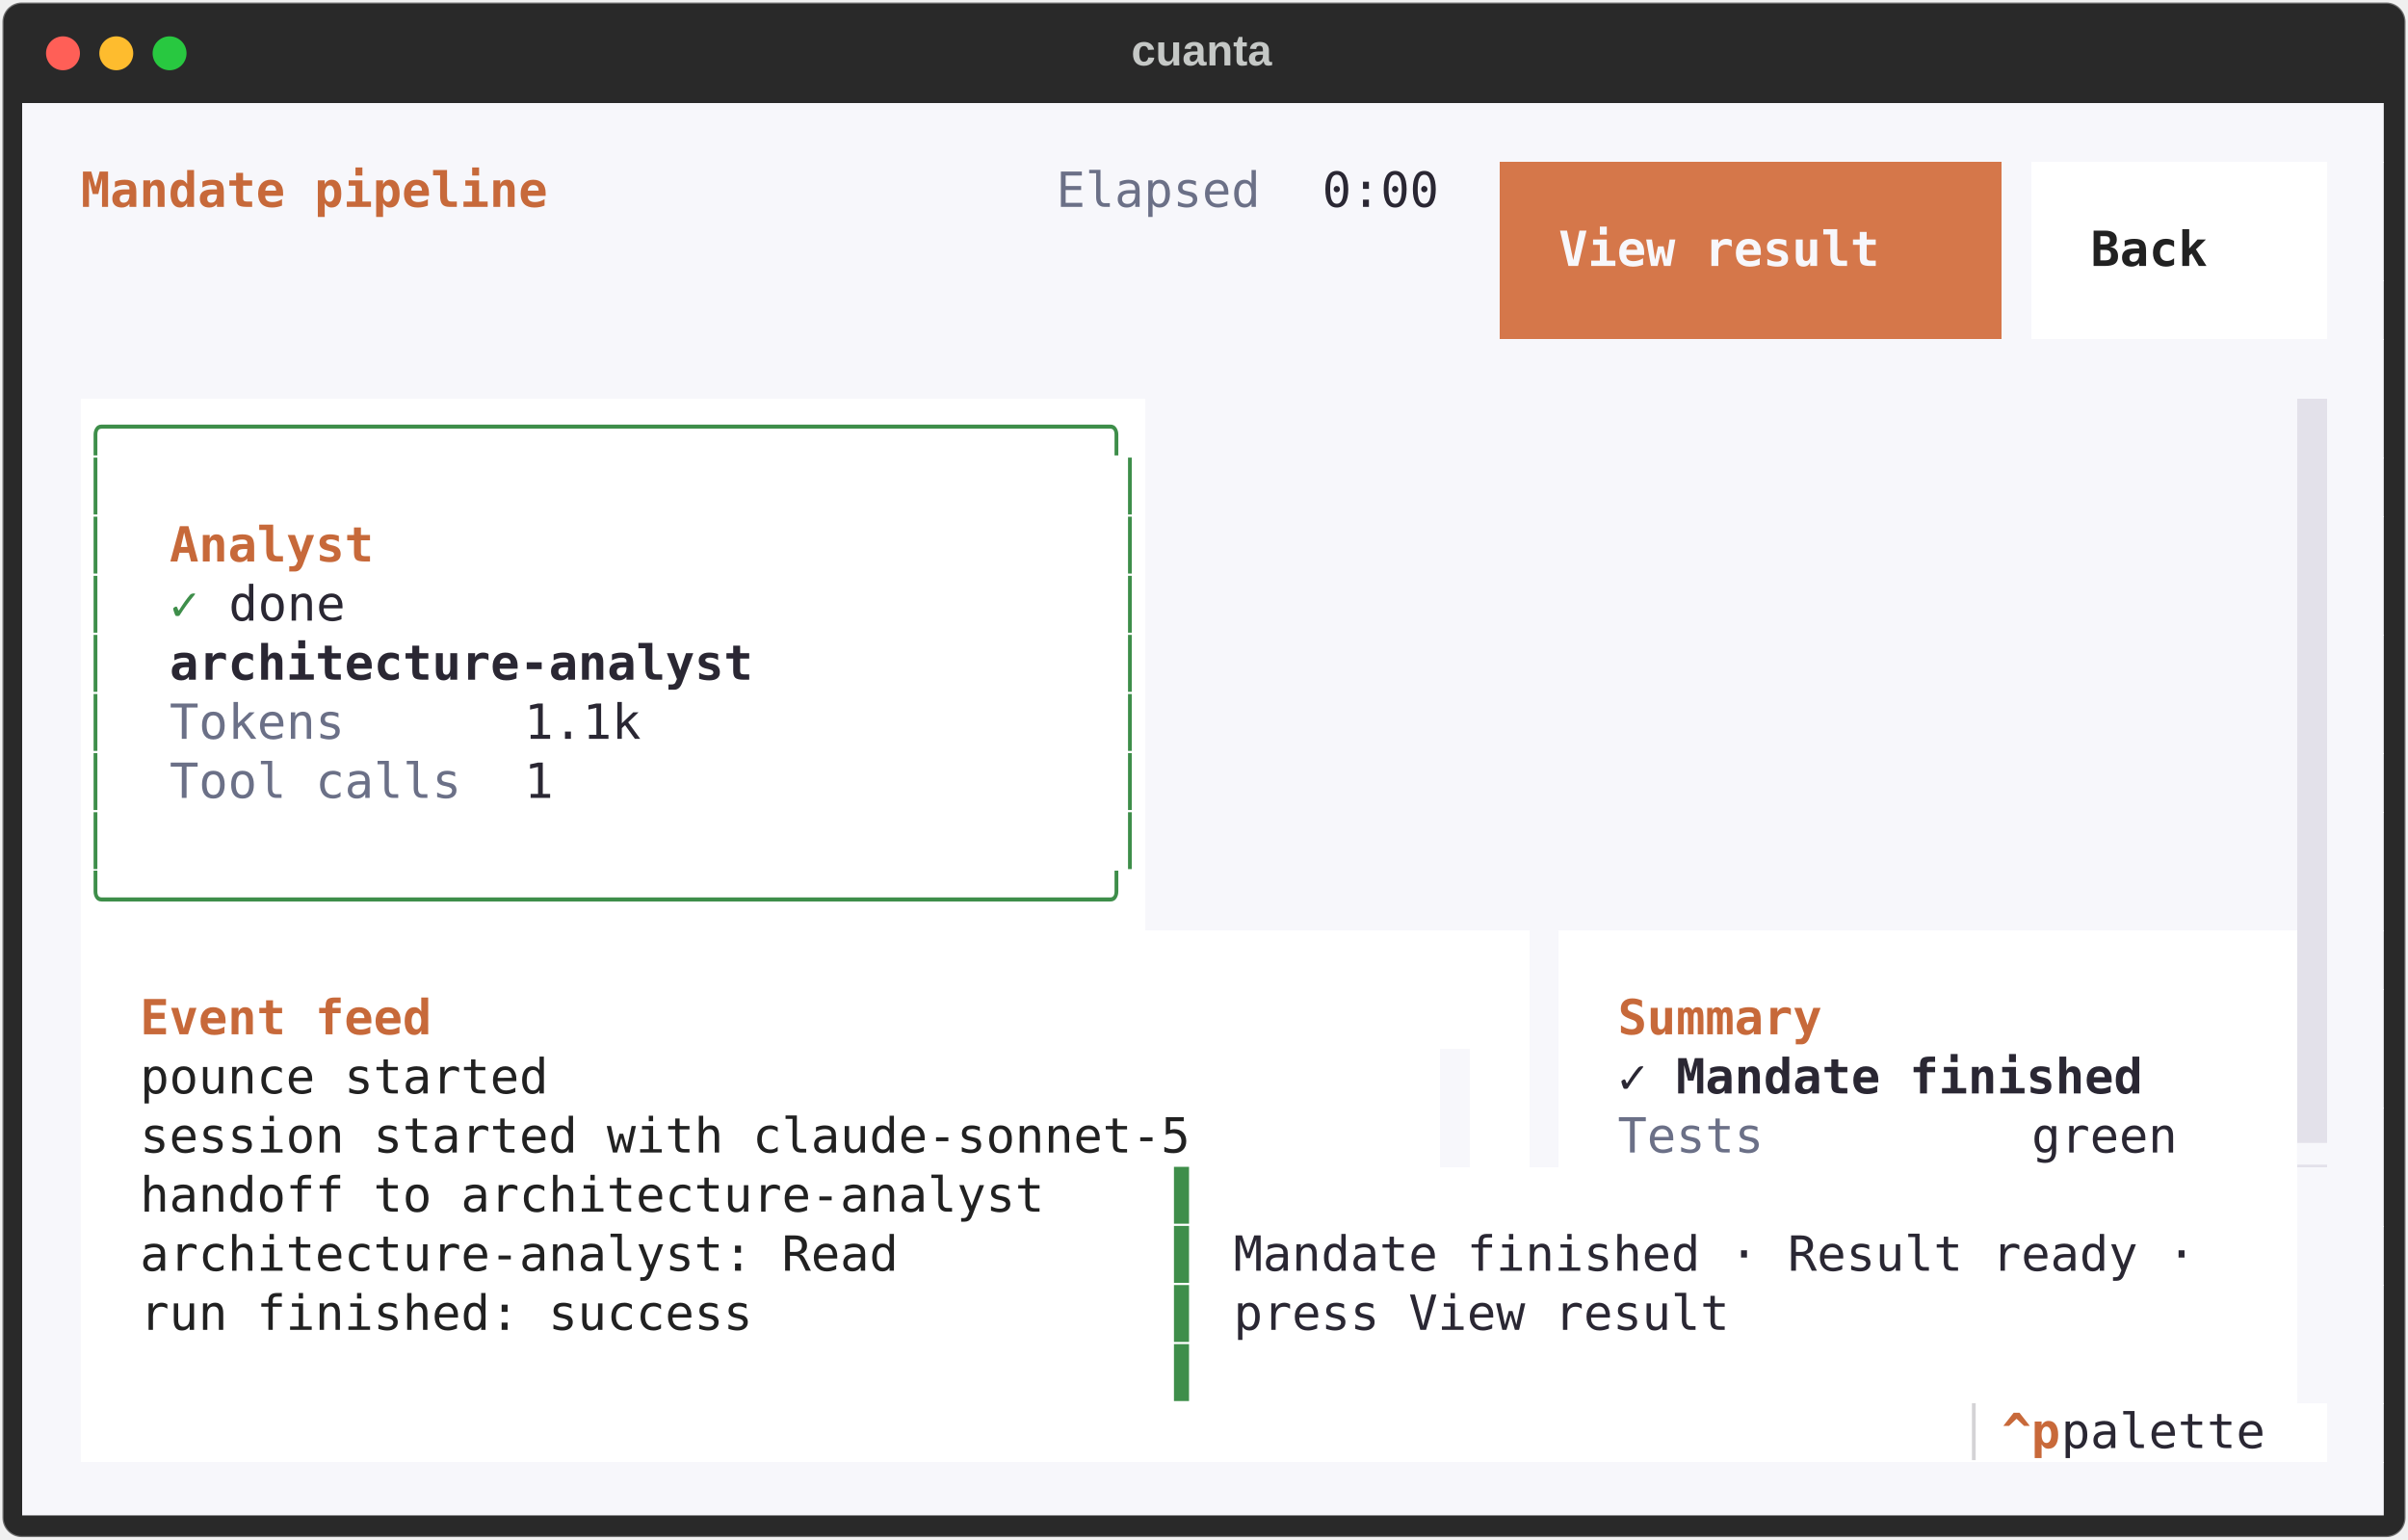
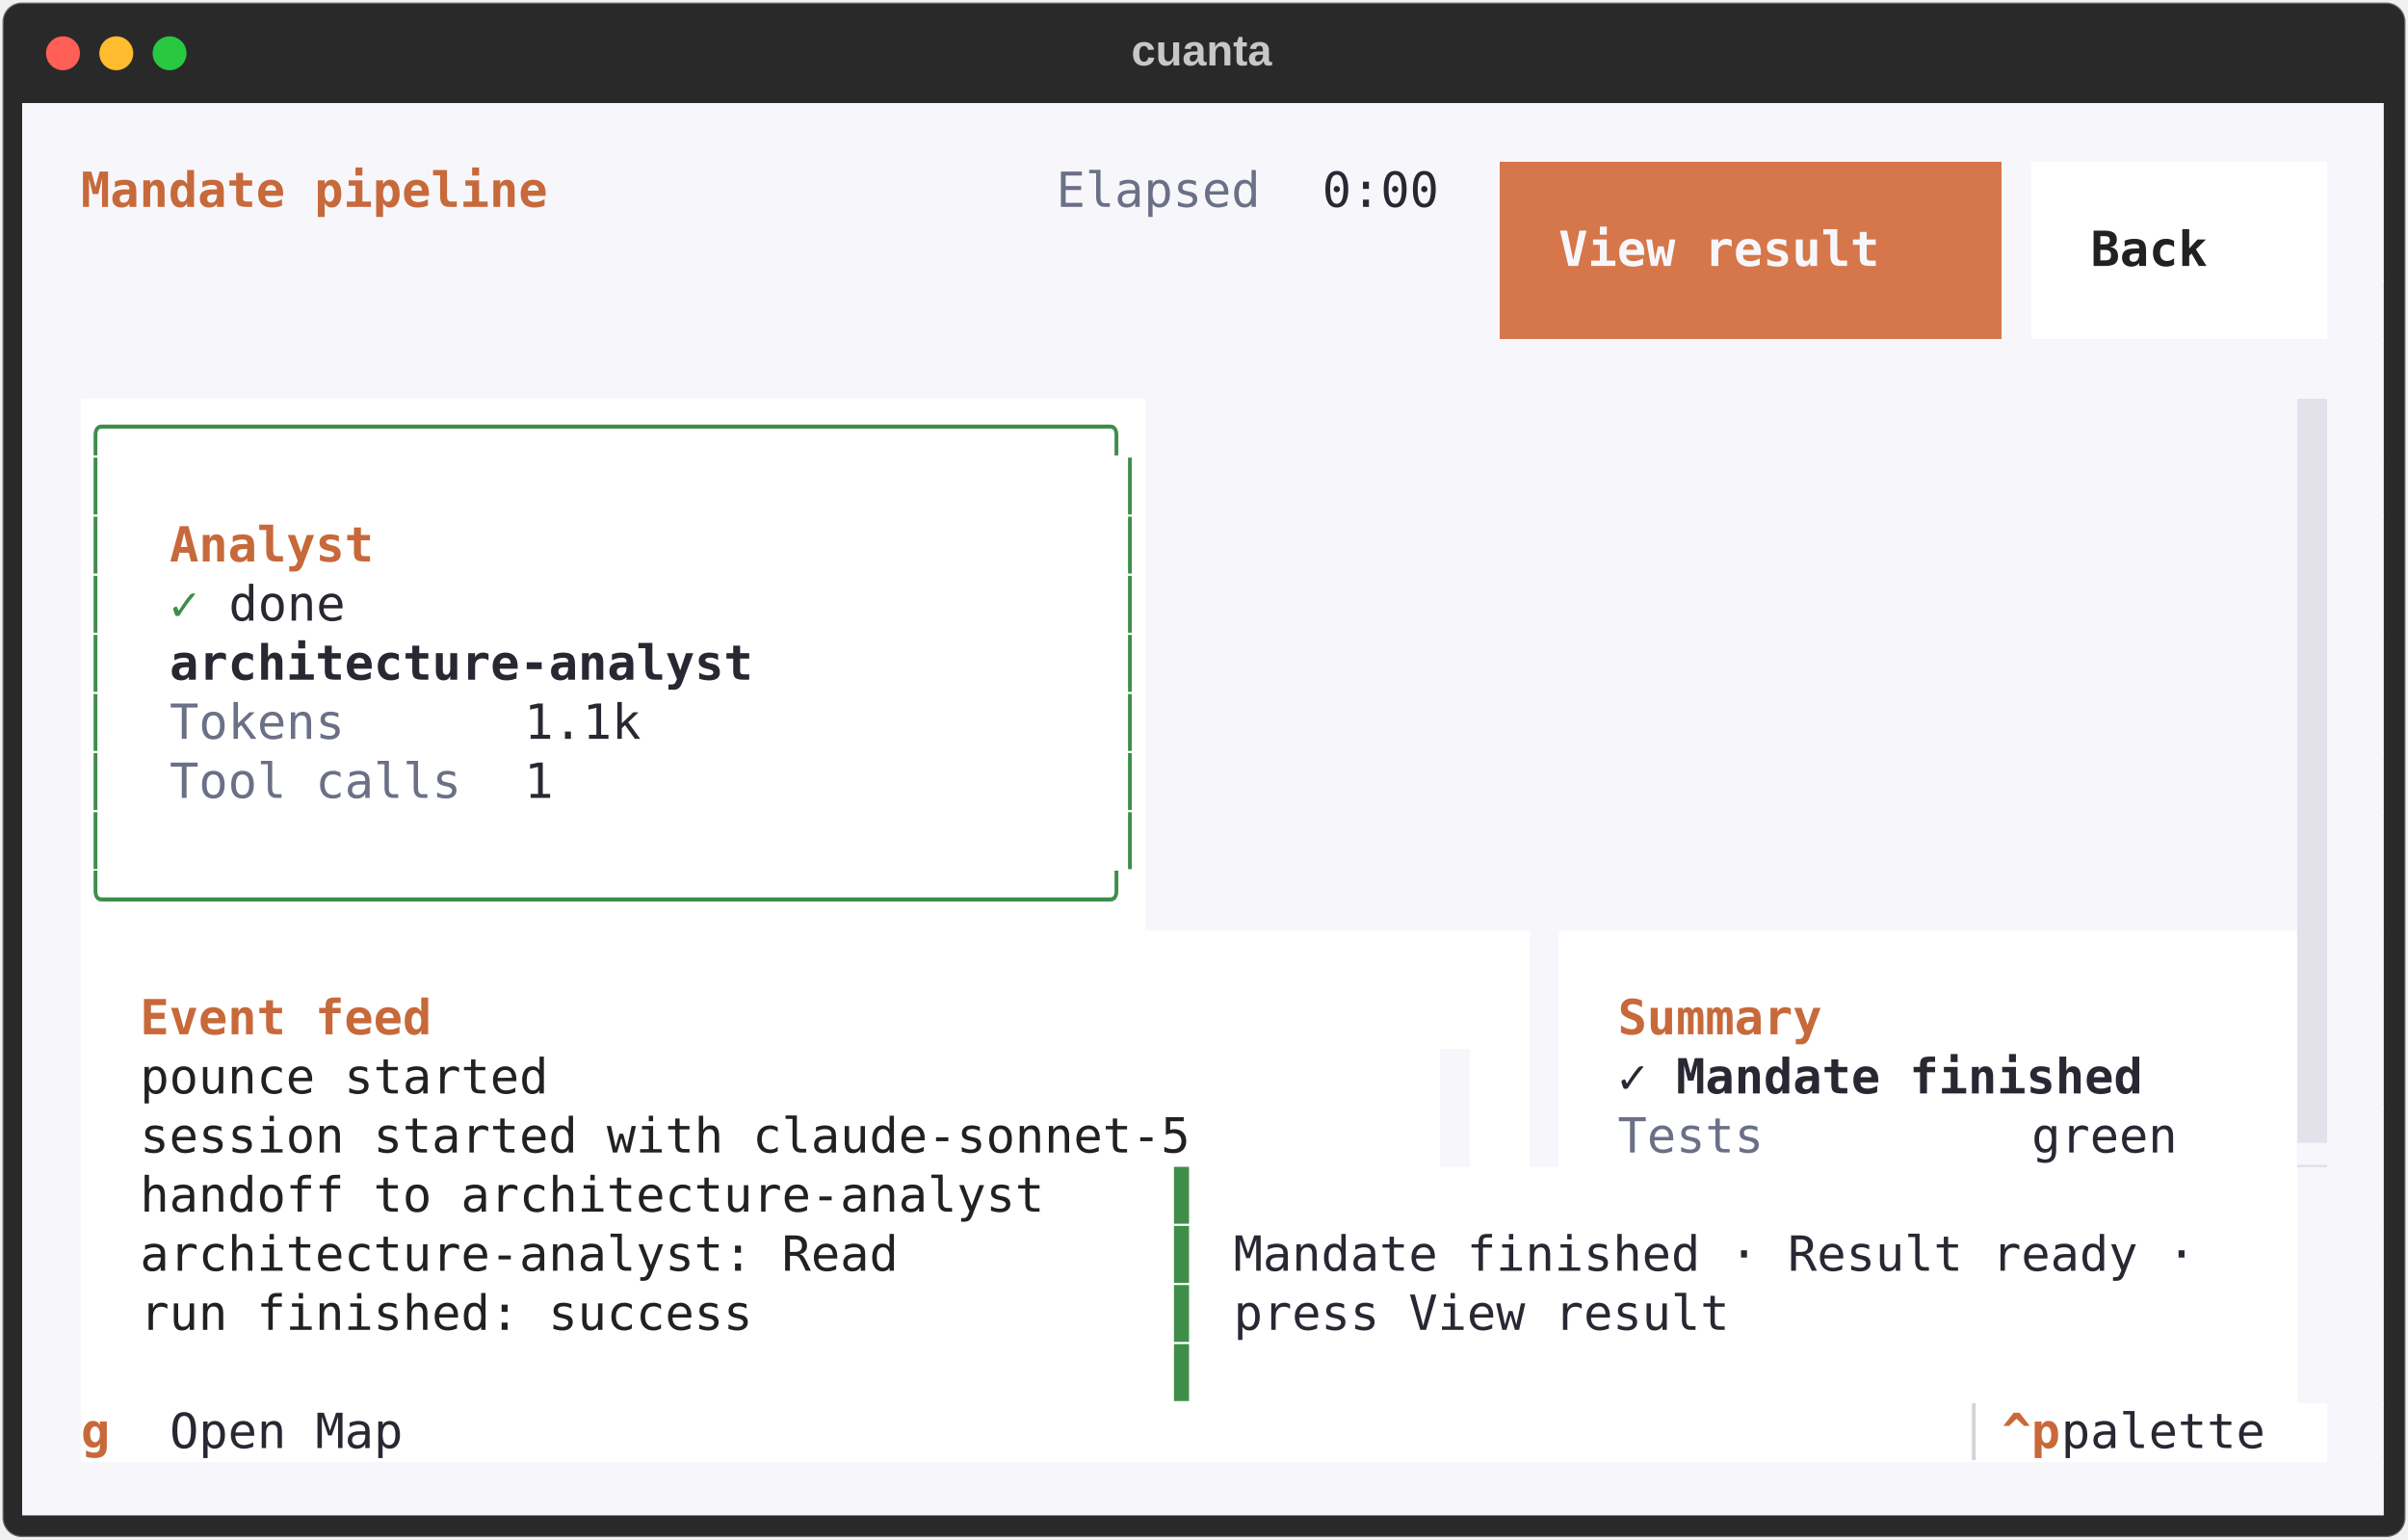
<svg xmlns="http://www.w3.org/2000/svg" class="rich-terminal" viewBox="0 0 994 635.6">
  <style>

    @font-face {
        font-family: "Fira Code";
        src: local("FiraCode-Regular"),
                url("https://cdnjs.cloudflare.com/ajax/libs/firacode/6.2.0/woff2/FiraCode-Regular.woff2") format("woff2"),
                url("https://cdnjs.cloudflare.com/ajax/libs/firacode/6.2.0/woff/FiraCode-Regular.woff") format("woff");
        font-style: normal;
        font-weight: 400;
    }
    @font-face {
        font-family: "Fira Code";
        src: local("FiraCode-Bold"),
                url("https://cdnjs.cloudflare.com/ajax/libs/firacode/6.2.0/woff2/FiraCode-Bold.woff2") format("woff2"),
                url("https://cdnjs.cloudflare.com/ajax/libs/firacode/6.2.0/woff/FiraCode-Bold.woff") format("woff");
        font-style: bold;
        font-weight: 700;
    }

    .terminal-matrix {
        font-family: Fira Code, monospace;
        font-size: 20px;
        line-height: 24.4px;
        font-variant-east-asian: full-width;
    }

    .terminal-title {
        font-size: 18px;
        font-weight: bold;
        font-family: arial;
    }

    .terminal-r1 { fill: #c5c8c6 }
.terminal-r2 { fill: #c7693a;font-weight: bold }
.terminal-r3 { fill: #6b7087 }
.terminal-r4 { fill: #2a2733 }
.terminal-r5 { fill: #f7f7fb;font-weight: bold }
.terminal-r6 { fill: #212121;font-weight: bold }
.terminal-r7 { fill: #3e8e4a }
.terminal-r8 { fill: #f7f7fb }
.terminal-r9 { fill: #2a2733;font-weight: bold }
.terminal-r10 { fill: #212121 }
- .terminal-r11 { fill: #d4d3d6 }
- .terminal-r12 { fill: #c8693a;font-weight: bold }
+ .terminal-r11 { fill: #c8693a;font-weight: bold }
+ .terminal-r12 { fill: #d4d3d6 }
    </style>
  <defs>
    <clipPath id="terminal-clip-terminal">
      <rect x="0" y="0" width="975.0" height="584.6" />
    </clipPath>
    <clipPath id="terminal-line-0">
      <rect x="0" y="1.5" width="976" height="24.65" />
    </clipPath>
    <clipPath id="terminal-line-1">
      <rect x="0" y="25.9" width="976" height="24.65" />
    </clipPath>
    <clipPath id="terminal-line-2">
      <rect x="0" y="50.3" width="976" height="24.65" />
    </clipPath>
    <clipPath id="terminal-line-3">
      <rect x="0" y="74.7" width="976" height="24.65" />
    </clipPath>
    <clipPath id="terminal-line-4">
      <rect x="0" y="99.1" width="976" height="24.65" />
    </clipPath>
    <clipPath id="terminal-line-5">
      <rect x="0" y="123.5" width="976" height="24.65" />
    </clipPath>
    <clipPath id="terminal-line-6">
      <rect x="0" y="147.9" width="976" height="24.65" />
    </clipPath>
    <clipPath id="terminal-line-7">
      <rect x="0" y="172.3" width="976" height="24.65" />
    </clipPath>
    <clipPath id="terminal-line-8">
      <rect x="0" y="196.7" width="976" height="24.65" />
    </clipPath>
    <clipPath id="terminal-line-9">
      <rect x="0" y="221.1" width="976" height="24.65" />
    </clipPath>
    <clipPath id="terminal-line-10">
      <rect x="0" y="245.5" width="976" height="24.65" />
    </clipPath>
    <clipPath id="terminal-line-11">
      <rect x="0" y="269.9" width="976" height="24.65" />
    </clipPath>
    <clipPath id="terminal-line-12">
      <rect x="0" y="294.3" width="976" height="24.65" />
    </clipPath>
    <clipPath id="terminal-line-13">
      <rect x="0" y="318.7" width="976" height="24.65" />
    </clipPath>
    <clipPath id="terminal-line-14">
      <rect x="0" y="343.1" width="976" height="24.65" />
    </clipPath>
    <clipPath id="terminal-line-15">
      <rect x="0" y="367.5" width="976" height="24.65" />
    </clipPath>
    <clipPath id="terminal-line-16">
      <rect x="0" y="391.9" width="976" height="24.65" />
    </clipPath>
    <clipPath id="terminal-line-17">
      <rect x="0" y="416.3" width="976" height="24.65" />
    </clipPath>
    <clipPath id="terminal-line-18">
      <rect x="0" y="440.7" width="976" height="24.65" />
    </clipPath>
    <clipPath id="terminal-line-19">
      <rect x="0" y="465.1" width="976" height="24.65" />
    </clipPath>
    <clipPath id="terminal-line-20">
      <rect x="0" y="489.5" width="976" height="24.65" />
    </clipPath>
    <clipPath id="terminal-line-21">
      <rect x="0" y="513.9" width="976" height="24.65" />
    </clipPath>
    <clipPath id="terminal-line-22">
      <rect x="0" y="538.3" width="976" height="24.65" />
    </clipPath>
  </defs>
  <rect fill="#292929" stroke="rgba(255,255,255,0.35)" stroke-width="1" x="1" y="1" width="992" height="633.6" rx="8" />
  <text class="terminal-title" fill="#c5c8c6" text-anchor="middle" x="496" y="27">cuanta</text>
  <g transform="translate(26,22)">
    <circle cx="0" cy="0" r="7" fill="#ff5f57" />
    <circle cx="22" cy="0" r="7" fill="#febc2e" />
    <circle cx="44" cy="0" r="7" fill="#28c840" />
  </g>
  <g transform="translate(9, 41)" clip-path="url(#terminal-clip-terminal)">
    <rect fill="#f7f7fb" x="0" y="1.5" width="976" height="24.65" shape-rendering="crispEdges" />
    <rect fill="#f7f7fb" x="0" y="25.9" width="24.4" height="24.65" shape-rendering="crispEdges" />
    <rect fill="#f7f7fb" x="24.4" y="25.9" width="195.2" height="24.65" shape-rendering="crispEdges" />
    <rect fill="#f7f7fb" x="219.6" y="25.9" width="207.4" height="24.65" shape-rendering="crispEdges" />
    <rect fill="#f7f7fb" x="427" y="25.9" width="109.8" height="24.65" shape-rendering="crispEdges" />
    <rect fill="#f7f7fb" x="536.8" y="25.9" width="48.8" height="24.65" shape-rendering="crispEdges" />
    <rect fill="#f7f7fb" x="585.6" y="25.9" width="24.4" height="24.65" shape-rendering="crispEdges" />
    <rect fill="#d5774a" x="610" y="25.9" width="207.4" height="24.65" shape-rendering="crispEdges" />
    <rect fill="#f7f7fb" x="817.4" y="25.9" width="12.2" height="24.65" shape-rendering="crispEdges" />
    <rect fill="#ffffff" x="829.6" y="25.9" width="122" height="24.65" shape-rendering="crispEdges" />
    <rect fill="#f7f7fb" x="951.6" y="25.9" width="24.4" height="24.65" shape-rendering="crispEdges" />
    <rect fill="#f7f7fb" x="0" y="50.3" width="610" height="24.65" shape-rendering="crispEdges" />
    <rect fill="#d5774a" x="610" y="50.3" width="24.4" height="24.65" shape-rendering="crispEdges" />
    <rect fill="#d5774a" x="634.4" y="50.3" width="158.6" height="24.65" shape-rendering="crispEdges" />
    <rect fill="#d5774a" x="793" y="50.3" width="24.4" height="24.65" shape-rendering="crispEdges" />
    <rect fill="#f7f7fb" x="817.4" y="50.3" width="12.2" height="24.65" shape-rendering="crispEdges" />
    <rect fill="#ffffff" x="829.6" y="50.3" width="24.4" height="24.65" shape-rendering="crispEdges" />
    <rect fill="#ffffff" x="854" y="50.3" width="73.2" height="24.65" shape-rendering="crispEdges" />
    <rect fill="#ffffff" x="927.2" y="50.3" width="24.4" height="24.65" shape-rendering="crispEdges" />
    <rect fill="#f7f7fb" x="951.6" y="50.3" width="24.4" height="24.65" shape-rendering="crispEdges" />
    <rect fill="#f7f7fb" x="0" y="74.7" width="610" height="24.65" shape-rendering="crispEdges" />
    <rect fill="#d5774a" x="610" y="74.7" width="207.4" height="24.65" shape-rendering="crispEdges" />
    <rect fill="#f7f7fb" x="817.4" y="74.7" width="12.2" height="24.65" shape-rendering="crispEdges" />
    <rect fill="#ffffff" x="829.6" y="74.7" width="122" height="24.65" shape-rendering="crispEdges" />
    <rect fill="#f7f7fb" x="951.6" y="74.7" width="24.4" height="24.65" shape-rendering="crispEdges" />
    <rect fill="#f7f7fb" x="0" y="99.1" width="976" height="24.65" shape-rendering="crispEdges" />
    <rect fill="#f7f7fb" x="0" y="123.5" width="24.4" height="24.65" shape-rendering="crispEdges" />
    <rect fill="#ffffff" x="24.4" y="123.5" width="439.2" height="24.65" shape-rendering="crispEdges" />
    <rect fill="#f7f7fb" x="463.6" y="123.5" width="475.8" height="24.65" shape-rendering="crispEdges" />
    <rect fill="#e3e1ea" x="939.4" y="123.5" width="12.2" height="24.65" shape-rendering="crispEdges" />
    <rect fill="#f7f7fb" x="951.6" y="123.5" width="24.4" height="24.65" shape-rendering="crispEdges" />
    <rect fill="#f7f7fb" x="0" y="147.9" width="24.4" height="24.65" shape-rendering="crispEdges" />
    <rect fill="#ffffff" x="24.4" y="147.9" width="12.2" height="24.65" shape-rendering="crispEdges" />
    <rect fill="#ffffff" x="36.6" y="147.9" width="414.8" height="24.65" shape-rendering="crispEdges" />
    <rect fill="#ffffff" x="451.4" y="147.9" width="12.2" height="24.65" shape-rendering="crispEdges" />
    <rect fill="#f7f7fb" x="463.6" y="147.9" width="475.8" height="24.65" shape-rendering="crispEdges" />
    <rect fill="#e3e1ea" x="939.4" y="147.9" width="12.2" height="24.65" shape-rendering="crispEdges" />
    <rect fill="#f7f7fb" x="951.6" y="147.9" width="24.4" height="24.65" shape-rendering="crispEdges" />
    <rect fill="#f7f7fb" x="0" y="172.3" width="24.4" height="24.65" shape-rendering="crispEdges" />
    <rect fill="#ffffff" x="24.4" y="172.3" width="12.2" height="24.65" shape-rendering="crispEdges" />
    <rect fill="#ffffff" x="36.6" y="172.3" width="24.4" height="24.65" shape-rendering="crispEdges" />
    <rect fill="#ffffff" x="61" y="172.3" width="85.4" height="24.65" shape-rendering="crispEdges" />
    <rect fill="#ffffff" x="146.4" y="172.3" width="305" height="24.65" shape-rendering="crispEdges" />
    <rect fill="#ffffff" x="451.4" y="172.3" width="12.2" height="24.65" shape-rendering="crispEdges" />
    <rect fill="#f7f7fb" x="463.6" y="172.3" width="475.8" height="24.65" shape-rendering="crispEdges" />
    <rect fill="#e3e1ea" x="939.4" y="172.3" width="12.2" height="24.65" shape-rendering="crispEdges" />
    <rect fill="#f7f7fb" x="951.6" y="172.3" width="24.4" height="24.65" shape-rendering="crispEdges" />
    <rect fill="#f7f7fb" x="0" y="196.7" width="24.4" height="24.65" shape-rendering="crispEdges" />
    <rect fill="#ffffff" x="24.4" y="196.7" width="12.2" height="24.65" shape-rendering="crispEdges" />
    <rect fill="#ffffff" x="36.6" y="196.7" width="24.4" height="24.65" shape-rendering="crispEdges" />
    <rect fill="#ffffff" x="61" y="196.7" width="24.4" height="24.65" shape-rendering="crispEdges" />
    <rect fill="#ffffff" x="85.4" y="196.7" width="48.8" height="24.65" shape-rendering="crispEdges" />
    <rect fill="#ffffff" x="134.2" y="196.7" width="317.2" height="24.65" shape-rendering="crispEdges" />
    <rect fill="#ffffff" x="451.4" y="196.7" width="12.2" height="24.65" shape-rendering="crispEdges" />
    <rect fill="#f7f7fb" x="463.6" y="196.7" width="475.8" height="24.65" shape-rendering="crispEdges" />
    <rect fill="#e3e1ea" x="939.4" y="196.7" width="12.2" height="24.65" shape-rendering="crispEdges" />
    <rect fill="#f7f7fb" x="951.6" y="196.7" width="24.4" height="24.65" shape-rendering="crispEdges" />
    <rect fill="#f7f7fb" x="0" y="221.1" width="24.4" height="24.65" shape-rendering="crispEdges" />
    <rect fill="#ffffff" x="24.4" y="221.1" width="12.2" height="24.65" shape-rendering="crispEdges" />
    <rect fill="#ffffff" x="36.6" y="221.1" width="24.4" height="24.65" shape-rendering="crispEdges" />
    <rect fill="#ffffff" x="61" y="221.1" width="244" height="24.65" shape-rendering="crispEdges" />
    <rect fill="#ffffff" x="305" y="221.1" width="146.4" height="24.65" shape-rendering="crispEdges" />
    <rect fill="#ffffff" x="451.4" y="221.1" width="12.2" height="24.65" shape-rendering="crispEdges" />
    <rect fill="#f7f7fb" x="463.6" y="221.1" width="475.8" height="24.65" shape-rendering="crispEdges" />
    <rect fill="#e3e1ea" x="939.4" y="221.1" width="12.2" height="24.65" shape-rendering="crispEdges" />
    <rect fill="#f7f7fb" x="951.6" y="221.1" width="24.4" height="24.65" shape-rendering="crispEdges" />
    <rect fill="#f7f7fb" x="0" y="245.5" width="24.4" height="24.65" shape-rendering="crispEdges" />
    <rect fill="#ffffff" x="24.4" y="245.5" width="12.2" height="24.65" shape-rendering="crispEdges" />
    <rect fill="#ffffff" x="36.6" y="245.5" width="24.4" height="24.65" shape-rendering="crispEdges" />
    <rect fill="#ffffff" x="61" y="245.5" width="146.4" height="24.65" shape-rendering="crispEdges" />
    <rect fill="#ffffff" x="207.4" y="245.5" width="48.8" height="24.65" shape-rendering="crispEdges" />
    <rect fill="#ffffff" x="256.2" y="245.5" width="195.2" height="24.65" shape-rendering="crispEdges" />
    <rect fill="#ffffff" x="451.4" y="245.5" width="12.2" height="24.65" shape-rendering="crispEdges" />
    <rect fill="#f7f7fb" x="463.6" y="245.5" width="475.8" height="24.65" shape-rendering="crispEdges" />
    <rect fill="#e3e1ea" x="939.4" y="245.5" width="12.2" height="24.65" shape-rendering="crispEdges" />
    <rect fill="#f7f7fb" x="951.6" y="245.5" width="24.4" height="24.65" shape-rendering="crispEdges" />
    <rect fill="#f7f7fb" x="0" y="269.9" width="24.4" height="24.65" shape-rendering="crispEdges" />
    <rect fill="#ffffff" x="24.4" y="269.9" width="12.2" height="24.65" shape-rendering="crispEdges" />
    <rect fill="#ffffff" x="36.6" y="269.9" width="24.4" height="24.65" shape-rendering="crispEdges" />
    <rect fill="#ffffff" x="61" y="269.9" width="146.4" height="24.65" shape-rendering="crispEdges" />
    <rect fill="#ffffff" x="207.4" y="269.9" width="12.2" height="24.65" shape-rendering="crispEdges" />
    <rect fill="#ffffff" x="219.6" y="269.9" width="231.8" height="24.65" shape-rendering="crispEdges" />
    <rect fill="#ffffff" x="451.4" y="269.9" width="12.2" height="24.65" shape-rendering="crispEdges" />
    <rect fill="#f7f7fb" x="463.6" y="269.9" width="475.8" height="24.65" shape-rendering="crispEdges" />
    <rect fill="#e3e1ea" x="939.4" y="269.9" width="12.2" height="24.65" shape-rendering="crispEdges" />
    <rect fill="#f7f7fb" x="951.6" y="269.9" width="24.4" height="24.65" shape-rendering="crispEdges" />
    <rect fill="#f7f7fb" x="0" y="294.3" width="24.4" height="24.65" shape-rendering="crispEdges" />
    <rect fill="#ffffff" x="24.4" y="294.3" width="12.2" height="24.65" shape-rendering="crispEdges" />
    <rect fill="#ffffff" x="36.6" y="294.3" width="414.8" height="24.65" shape-rendering="crispEdges" />
    <rect fill="#ffffff" x="451.4" y="294.3" width="12.2" height="24.65" shape-rendering="crispEdges" />
    <rect fill="#f7f7fb" x="463.6" y="294.3" width="475.8" height="24.65" shape-rendering="crispEdges" />
    <rect fill="#e3e1ea" x="939.4" y="294.3" width="12.2" height="24.65" shape-rendering="crispEdges" />
    <rect fill="#f7f7fb" x="951.6" y="294.3" width="24.4" height="24.65" shape-rendering="crispEdges" />
    <rect fill="#f7f7fb" x="0" y="318.7" width="24.4" height="24.65" shape-rendering="crispEdges" />
    <rect fill="#ffffff" x="24.4" y="318.7" width="439.2" height="24.65" shape-rendering="crispEdges" />
    <rect fill="#f7f7fb" x="463.6" y="318.7" width="475.8" height="24.65" shape-rendering="crispEdges" />
    <rect fill="#e3e1ea" x="939.4" y="318.7" width="12.2" height="24.65" shape-rendering="crispEdges" />
    <rect fill="#f7f7fb" x="951.6" y="318.7" width="24.4" height="24.65" shape-rendering="crispEdges" />
    <rect fill="#f7f7fb" x="0" y="343.1" width="24.4" height="24.65" shape-rendering="crispEdges" />
    <rect fill="#ffffff" x="24.4" y="343.1" width="597.8" height="24.65" shape-rendering="crispEdges" />
    <rect fill="#f7f7fb" x="622.2" y="343.1" width="12.2" height="24.65" shape-rendering="crispEdges" />
    <rect fill="#ffffff" x="634.4" y="343.1" width="305" height="24.65" shape-rendering="crispEdges" />
    <rect fill="#e3e1ea" x="939.4" y="343.1" width="12.2" height="24.65" shape-rendering="crispEdges" />
    <rect fill="#f7f7fb" x="951.6" y="343.1" width="24.4" height="24.65" shape-rendering="crispEdges" />
    <rect fill="#f7f7fb" x="0" y="367.5" width="24.4" height="24.65" shape-rendering="crispEdges" />
    <rect fill="#ffffff" x="24.4" y="367.5" width="24.4" height="24.65" shape-rendering="crispEdges" />
    <rect fill="#ffffff" x="48.8" y="367.5" width="122" height="24.65" shape-rendering="crispEdges" />
    <rect fill="#ffffff" x="170.8" y="367.5" width="451.4" height="24.65" shape-rendering="crispEdges" />
    <rect fill="#f7f7fb" x="622.2" y="367.5" width="12.2" height="24.65" shape-rendering="crispEdges" />
    <rect fill="#ffffff" x="634.4" y="367.5" width="24.4" height="24.65" shape-rendering="crispEdges" />
    <rect fill="#ffffff" x="658.8" y="367.5" width="85.4" height="24.65" shape-rendering="crispEdges" />
    <rect fill="#ffffff" x="744.2" y="367.5" width="195.2" height="24.65" shape-rendering="crispEdges" />
    <rect fill="#e3e1ea" x="939.4" y="367.5" width="12.2" height="24.65" shape-rendering="crispEdges" />
    <rect fill="#f7f7fb" x="951.6" y="367.5" width="24.4" height="24.65" shape-rendering="crispEdges" />
    <rect fill="#f7f7fb" x="0" y="391.9" width="24.4" height="24.65" shape-rendering="crispEdges" />
    <rect fill="#ffffff" x="24.4" y="391.9" width="24.4" height="24.65" shape-rendering="crispEdges" />
    <rect fill="#ffffff" x="48.8" y="391.9" width="170.8" height="24.65" shape-rendering="crispEdges" />
    <rect fill="#ffffff" x="219.6" y="391.9" width="366" height="24.65" shape-rendering="crispEdges" />
    <rect fill="#f7f7fb" x="585.6" y="391.9" width="12.2" height="24.65" shape-rendering="crispEdges" />
    <rect fill="#ffffff" x="597.8" y="391.9" width="24.4" height="24.65" shape-rendering="crispEdges" />
    <rect fill="#f7f7fb" x="622.2" y="391.9" width="12.2" height="24.65" shape-rendering="crispEdges" />
    <rect fill="#ffffff" x="634.4" y="391.9" width="24.4" height="24.65" shape-rendering="crispEdges" />
    <rect fill="#ffffff" x="658.8" y="391.9" width="219.6" height="24.65" shape-rendering="crispEdges" />
    <rect fill="#ffffff" x="878.4" y="391.9" width="61" height="24.65" shape-rendering="crispEdges" />
    <rect fill="#e3e1ea" x="939.4" y="391.9" width="12.2" height="24.65" shape-rendering="crispEdges" />
    <rect fill="#f7f7fb" x="951.6" y="391.9" width="24.4" height="24.65" shape-rendering="crispEdges" />
    <rect fill="#f7f7fb" x="0" y="416.3" width="24.4" height="24.65" shape-rendering="crispEdges" />
    <rect fill="#ffffff" x="24.4" y="416.3" width="24.4" height="24.65" shape-rendering="crispEdges" />
    <rect fill="#ffffff" x="48.8" y="416.3" width="439.2" height="24.65" shape-rendering="crispEdges" />
    <rect fill="#ffffff" x="488" y="416.3" width="97.6" height="24.65" shape-rendering="crispEdges" />
    <rect fill="#f7f7fb" x="585.6" y="416.3" width="12.2" height="24.65" shape-rendering="crispEdges" />
    <rect fill="#ffffff" x="597.8" y="416.3" width="24.4" height="24.65" shape-rendering="crispEdges" />
    <rect fill="#f7f7fb" x="622.2" y="416.3" width="12.2" height="24.65" shape-rendering="crispEdges" />
    <rect fill="#ffffff" x="634.4" y="416.3" width="24.4" height="24.65" shape-rendering="crispEdges" />
    <rect fill="#ffffff" x="658.8" y="416.3" width="170.8" height="24.65" shape-rendering="crispEdges" />
    <rect fill="#ffffff" x="829.6" y="416.3" width="61" height="24.65" shape-rendering="crispEdges" />
    <rect fill="#ffffff" x="890.6" y="416.3" width="48.8" height="24.65" shape-rendering="crispEdges" />
    <rect fill="#e3e1ea" x="939.4" y="416.3" width="12.2" height="24.65" shape-rendering="crispEdges" />
    <rect fill="#f7f7fb" x="951.6" y="416.3" width="24.4" height="24.65" shape-rendering="crispEdges" />
    <rect fill="#f7f7fb" x="0" y="440.7" width="24.4" height="24.65" shape-rendering="crispEdges" />
    <rect fill="#ffffff" x="24.4" y="440.7" width="24.4" height="24.65" shape-rendering="crispEdges" />
    <rect fill="#ffffff" x="48.8" y="440.7" width="378.2" height="24.65" shape-rendering="crispEdges" />
    <rect fill="#ffffff" x="427" y="440.7" width="48.8" height="24.65" shape-rendering="crispEdges" />
    <rect fill="#ffffff" x="475.8" y="440.7" width="12.2" height="24.65" shape-rendering="crispEdges" />
    <rect fill="#ffffff" x="488" y="440.7" width="451.4" height="24.65" shape-rendering="crispEdges" />
    <rect fill="#f7f7fb" x="939.4" y="440.7" width="12.2" height="24.65" shape-rendering="crispEdges" />
    <rect fill="#f7f7fb" x="951.6" y="440.7" width="24.4" height="24.65" shape-rendering="crispEdges" />
    <rect fill="#f7f7fb" x="0" y="465.1" width="24.4" height="24.65" shape-rendering="crispEdges" />
    <rect fill="#ffffff" x="24.4" y="465.1" width="24.4" height="24.65" shape-rendering="crispEdges" />
    <rect fill="#ffffff" x="48.8" y="465.1" width="317.2" height="24.65" shape-rendering="crispEdges" />
    <rect fill="#ffffff" x="366" y="465.1" width="109.8" height="24.65" shape-rendering="crispEdges" />
    <rect fill="#ffffff" x="475.8" y="465.1" width="12.2" height="24.65" shape-rendering="crispEdges" />
    <rect fill="#ffffff" x="488" y="465.1" width="12.2" height="24.65" shape-rendering="crispEdges" />
    <rect fill="#ffffff" x="500.2" y="465.1" width="402.6" height="24.65" shape-rendering="crispEdges" />
    <rect fill="#ffffff" x="902.8" y="465.1" width="36.6" height="24.65" shape-rendering="crispEdges" />
    <rect fill="#f7f7fb" x="939.4" y="465.1" width="12.2" height="24.65" shape-rendering="crispEdges" />
    <rect fill="#f7f7fb" x="951.6" y="465.1" width="24.4" height="24.65" shape-rendering="crispEdges" />
    <rect fill="#f7f7fb" x="0" y="489.5" width="24.4" height="24.65" shape-rendering="crispEdges" />
    <rect fill="#ffffff" x="24.4" y="489.5" width="24.4" height="24.65" shape-rendering="crispEdges" />
    <rect fill="#ffffff" x="48.8" y="489.5" width="256.2" height="24.65" shape-rendering="crispEdges" />
    <rect fill="#ffffff" x="305" y="489.5" width="170.8" height="24.65" shape-rendering="crispEdges" />
    <rect fill="#ffffff" x="475.8" y="489.5" width="12.2" height="24.65" shape-rendering="crispEdges" />
    <rect fill="#ffffff" x="488" y="489.5" width="12.2" height="24.65" shape-rendering="crispEdges" />
    <rect fill="#ffffff" x="500.2" y="489.5" width="207.4" height="24.65" shape-rendering="crispEdges" />
    <rect fill="#ffffff" x="707.6" y="489.5" width="231.8" height="24.65" shape-rendering="crispEdges" />
    <rect fill="#f7f7fb" x="939.4" y="489.5" width="12.2" height="24.65" shape-rendering="crispEdges" />
    <rect fill="#f7f7fb" x="951.6" y="489.5" width="24.4" height="24.65" shape-rendering="crispEdges" />
    <rect fill="#f7f7fb" x="0" y="513.9" width="24.4" height="24.65" shape-rendering="crispEdges" />
    <rect fill="#ffffff" x="24.4" y="513.9" width="24.4" height="24.65" shape-rendering="crispEdges" />
    <rect fill="#ffffff" x="48.8" y="513.9" width="427" height="24.65" shape-rendering="crispEdges" />
    <rect fill="#ffffff" x="475.8" y="513.9" width="12.2" height="24.65" shape-rendering="crispEdges" />
    <rect fill="#ffffff" x="488" y="513.9" width="451.4" height="24.65" shape-rendering="crispEdges" />
    <rect fill="#f7f7fb" x="939.4" y="513.9" width="12.2" height="24.65" shape-rendering="crispEdges" />
    <rect fill="#f7f7fb" x="951.6" y="513.9" width="24.4" height="24.65" shape-rendering="crispEdges" />
    <rect fill="#f7f7fb" x="0" y="538.3" width="24.4" height="24.65" shape-rendering="crispEdges" />
-     <rect fill="#ffffff" x="24.4" y="538.3" width="780.8" height="24.65" shape-rendering="crispEdges" />
+     <rect fill="#ffffff" x="24.4" y="538.3" width="36.6" height="24.65" shape-rendering="crispEdges" />
+     <rect fill="#ffffff" x="61" y="538.3" width="109.8" height="24.65" shape-rendering="crispEdges" />
+     <rect fill="#ffffff" x="170.8" y="538.3" width="634.4" height="24.65" shape-rendering="crispEdges" />
    <rect fill="#ffffff" x="805.2" y="538.3" width="12.2" height="24.65" shape-rendering="crispEdges" />
    <rect fill="#ffffff" x="817.4" y="538.3" width="24.4" height="24.65" shape-rendering="crispEdges" />
    <rect fill="#ffffff" x="841.8" y="538.3" width="97.6" height="24.65" shape-rendering="crispEdges" />
    <rect fill="#ffffff" x="939.4" y="538.3" width="12.2" height="24.65" shape-rendering="crispEdges" />
    <rect fill="#f7f7fb" x="951.6" y="538.3" width="24.4" height="24.65" shape-rendering="crispEdges" />
    <rect fill="#f7f7fb" x="0" y="562.7" width="976" height="24.65" shape-rendering="crispEdges" />
    <g class="terminal-matrix">
      <text class="terminal-r1" x="976" y="20" textLength="12.2" clip-path="url(#terminal-line-0)">
</text>
      <text class="terminal-r2" x="24.4" y="44.4" textLength="195.2" clip-path="url(#terminal-line-1)">Mandate pipeline</text>
      <text class="terminal-r3" x="427" y="44.4" textLength="109.8" clip-path="url(#terminal-line-1)">Elapsed  </text>
      <text class="terminal-r4" x="536.8" y="44.4" textLength="48.8" clip-path="url(#terminal-line-1)">0:00</text>
      <text class="terminal-r1" x="976" y="44.4" textLength="12.2" clip-path="url(#terminal-line-1)">
</text>
      <text class="terminal-r5" x="634.4" y="68.8" textLength="158.6" clip-path="url(#terminal-line-2)"> View result </text>
      <text class="terminal-r6" x="854" y="68.8" textLength="73.2" clip-path="url(#terminal-line-2)"> Back </text>
      <text class="terminal-r1" x="976" y="68.8" textLength="12.2" clip-path="url(#terminal-line-2)">
</text>
      <text class="terminal-r1" x="976" y="93.2" textLength="12.2" clip-path="url(#terminal-line-3)">
</text>
      <text class="terminal-r1" x="976" y="117.6" textLength="12.2" clip-path="url(#terminal-line-4)">
</text>
      <text class="terminal-r7" x="24.4" y="142" textLength="439.2" clip-path="url(#terminal-line-5)">╭──────────────────────────────────╮</text>
      <text class="terminal-r1" x="976" y="142" textLength="12.2" clip-path="url(#terminal-line-5)">
</text>
      <text class="terminal-r7" x="24.4" y="166.4" textLength="12.2" clip-path="url(#terminal-line-6)">│</text>
      <text class="terminal-r7" x="451.4" y="166.4" textLength="12.2" clip-path="url(#terminal-line-6)">│</text>
      <text class="terminal-r1" x="976" y="166.4" textLength="12.2" clip-path="url(#terminal-line-6)">
</text>
      <text class="terminal-r7" x="24.4" y="190.8" textLength="12.2" clip-path="url(#terminal-line-7)">│</text>
      <text class="terminal-r2" x="61" y="190.8" textLength="85.4" clip-path="url(#terminal-line-7)">Analyst</text>
      <text class="terminal-r7" x="451.4" y="190.8" textLength="12.2" clip-path="url(#terminal-line-7)">│</text>
      <text class="terminal-r1" x="976" y="190.8" textLength="12.2" clip-path="url(#terminal-line-7)">
</text>
      <text class="terminal-r7" x="24.4" y="215.2" textLength="12.2" clip-path="url(#terminal-line-8)">│</text>
      <text class="terminal-r7" x="61" y="215.2" textLength="24.4" clip-path="url(#terminal-line-8)">✓ </text>
      <text class="terminal-r4" x="85.4" y="215.2" textLength="48.8" clip-path="url(#terminal-line-8)">done</text>
      <text class="terminal-r7" x="451.4" y="215.2" textLength="12.2" clip-path="url(#terminal-line-8)">│</text>
      <text class="terminal-r1" x="976" y="215.2" textLength="12.2" clip-path="url(#terminal-line-8)">
</text>
      <text class="terminal-r7" x="24.4" y="239.6" textLength="12.2" clip-path="url(#terminal-line-9)">│</text>
      <text class="terminal-r9" x="61" y="239.6" textLength="244" clip-path="url(#terminal-line-9)">architecture-analyst</text>
      <text class="terminal-r7" x="451.4" y="239.6" textLength="12.2" clip-path="url(#terminal-line-9)">│</text>
      <text class="terminal-r1" x="976" y="239.6" textLength="12.2" clip-path="url(#terminal-line-9)">
</text>
      <text class="terminal-r7" x="24.4" y="264" textLength="12.2" clip-path="url(#terminal-line-10)">│</text>
      <text class="terminal-r3" x="61" y="264" textLength="146.4" clip-path="url(#terminal-line-10)">Tokens      </text>
      <text class="terminal-r4" x="207.4" y="264" textLength="48.8" clip-path="url(#terminal-line-10)">1.1k</text>
      <text class="terminal-r7" x="451.4" y="264" textLength="12.2" clip-path="url(#terminal-line-10)">│</text>
      <text class="terminal-r1" x="976" y="264" textLength="12.2" clip-path="url(#terminal-line-10)">
</text>
      <text class="terminal-r7" x="24.4" y="288.4" textLength="12.2" clip-path="url(#terminal-line-11)">│</text>
      <text class="terminal-r3" x="61" y="288.4" textLength="146.4" clip-path="url(#terminal-line-11)">Tool calls  </text>
      <text class="terminal-r4" x="207.4" y="288.4" textLength="12.2" clip-path="url(#terminal-line-11)">1</text>
      <text class="terminal-r7" x="451.4" y="288.4" textLength="12.2" clip-path="url(#terminal-line-11)">│</text>
      <text class="terminal-r1" x="976" y="288.4" textLength="12.2" clip-path="url(#terminal-line-11)">
</text>
      <text class="terminal-r7" x="24.4" y="312.8" textLength="12.2" clip-path="url(#terminal-line-12)">│</text>
      <text class="terminal-r7" x="451.4" y="312.8" textLength="12.2" clip-path="url(#terminal-line-12)">│</text>
      <text class="terminal-r1" x="976" y="312.8" textLength="12.2" clip-path="url(#terminal-line-12)">
</text>
      <text class="terminal-r7" x="24.4" y="337.2" textLength="439.2" clip-path="url(#terminal-line-13)">╰──────────────────────────────────╯</text>
      <text class="terminal-r1" x="976" y="337.2" textLength="12.2" clip-path="url(#terminal-line-13)">
</text>
      <text class="terminal-r1" x="976" y="361.6" textLength="12.2" clip-path="url(#terminal-line-14)">
</text>
      <text class="terminal-r2" x="48.8" y="386" textLength="122" clip-path="url(#terminal-line-15)">Event feed</text>
      <text class="terminal-r2" x="658.8" y="386" textLength="85.4" clip-path="url(#terminal-line-15)">Summary</text>
      <text class="terminal-r1" x="976" y="386" textLength="12.2" clip-path="url(#terminal-line-15)">
</text>
      <text class="terminal-r10" x="48.8" y="410.4" textLength="170.8" clip-path="url(#terminal-line-16)">pounce started</text>
      <text class="terminal-r9" x="658.8" y="410.4" textLength="219.6" clip-path="url(#terminal-line-16)">✓ Mandate finished</text>
      <text class="terminal-r1" x="976" y="410.4" textLength="12.2" clip-path="url(#terminal-line-16)">
</text>
      <text class="terminal-r10" x="48.8" y="434.8" textLength="439.2" clip-path="url(#terminal-line-17)">session started with claude-sonnet-5</text>
      <text class="terminal-r3" x="658.8" y="434.8" textLength="170.8" clip-path="url(#terminal-line-17)">Tests         </text>
      <text class="terminal-r4" x="829.6" y="434.8" textLength="61" clip-path="url(#terminal-line-17)">green</text>
      <text class="terminal-r8" x="939.4" y="434.8" textLength="12.2" clip-path="url(#terminal-line-17)">▃</text>
      <text class="terminal-r1" x="976" y="434.8" textLength="12.2" clip-path="url(#terminal-line-17)">
</text>
      <text class="terminal-r10" x="48.8" y="459.2" textLength="378.2" clip-path="url(#terminal-line-18)">handoff to architecture-analyst</text>
      <text class="terminal-r7" x="475.8" y="459.2" textLength="12.2" clip-path="url(#terminal-line-18)">▌</text>
      <text class="terminal-r1" x="976" y="459.2" textLength="12.2" clip-path="url(#terminal-line-18)">
</text>
      <text class="terminal-r10" x="48.8" y="483.6" textLength="317.2" clip-path="url(#terminal-line-19)">architecture-analyst: Read</text>
      <text class="terminal-r7" x="475.8" y="483.6" textLength="12.2" clip-path="url(#terminal-line-19)">▌</text>
      <text class="terminal-r4" x="500.2" y="483.6" textLength="402.6" clip-path="url(#terminal-line-19)">Mandate finished · Result ready ·</text>
      <text class="terminal-r1" x="976" y="483.6" textLength="12.2" clip-path="url(#terminal-line-19)">
</text>
      <text class="terminal-r10" x="48.8" y="508" textLength="256.2" clip-path="url(#terminal-line-20)">run finished: success</text>
      <text class="terminal-r7" x="475.8" y="508" textLength="12.2" clip-path="url(#terminal-line-20)">▌</text>
      <text class="terminal-r4" x="500.2" y="508" textLength="207.4" clip-path="url(#terminal-line-20)">press View result</text>
      <text class="terminal-r1" x="976" y="508" textLength="12.2" clip-path="url(#terminal-line-20)">
</text>
      <text class="terminal-r7" x="475.8" y="532.4" textLength="12.2" clip-path="url(#terminal-line-21)">▌</text>
      <text class="terminal-r1" x="976" y="532.4" textLength="12.2" clip-path="url(#terminal-line-21)">
</text>
-       <text class="terminal-r11" x="805.2" y="556.8" textLength="12.2" clip-path="url(#terminal-line-22)">▏</text>
-       <text class="terminal-r12" x="817.4" y="556.8" textLength="24.4" clip-path="url(#terminal-line-22)">^p</text>
+       <text class="terminal-r11" x="24.4" y="556.8" textLength="36.6" clip-path="url(#terminal-line-22)"> g </text>
+       <text class="terminal-r4" x="61" y="556.8" textLength="109.8" clip-path="url(#terminal-line-22)">Open Map </text>
+       <text class="terminal-r12" x="805.2" y="556.8" textLength="12.2" clip-path="url(#terminal-line-22)">▏</text>
+       <text class="terminal-r11" x="817.4" y="556.8" textLength="24.4" clip-path="url(#terminal-line-22)">^p</text>
      <text class="terminal-r4" x="841.8" y="556.8" textLength="97.6" clip-path="url(#terminal-line-22)"> palette</text>
      <text class="terminal-r1" x="976" y="556.8" textLength="12.2" clip-path="url(#terminal-line-22)">
</text>
    </g>
  </g>
</svg>
